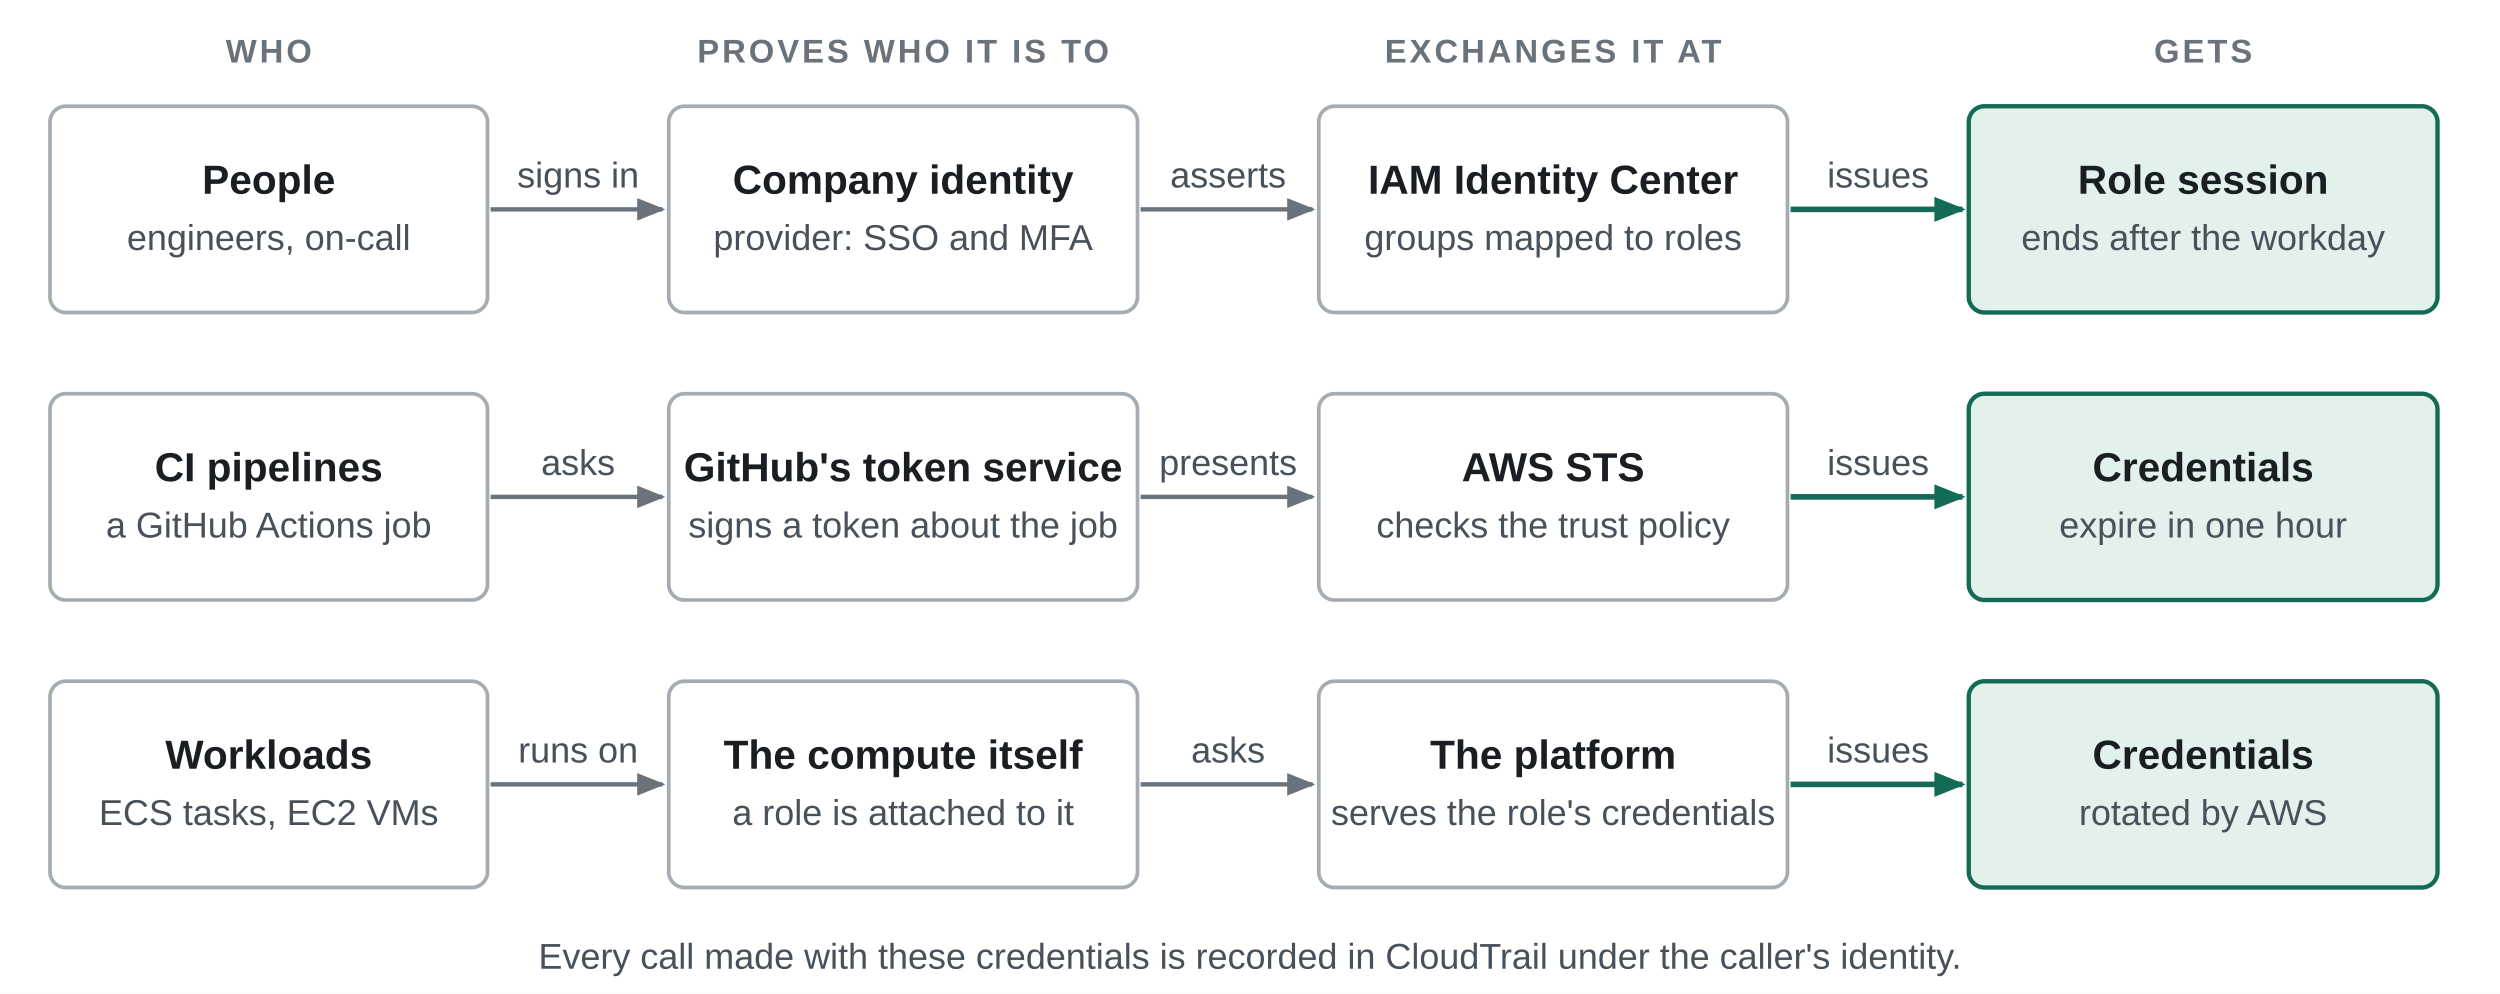
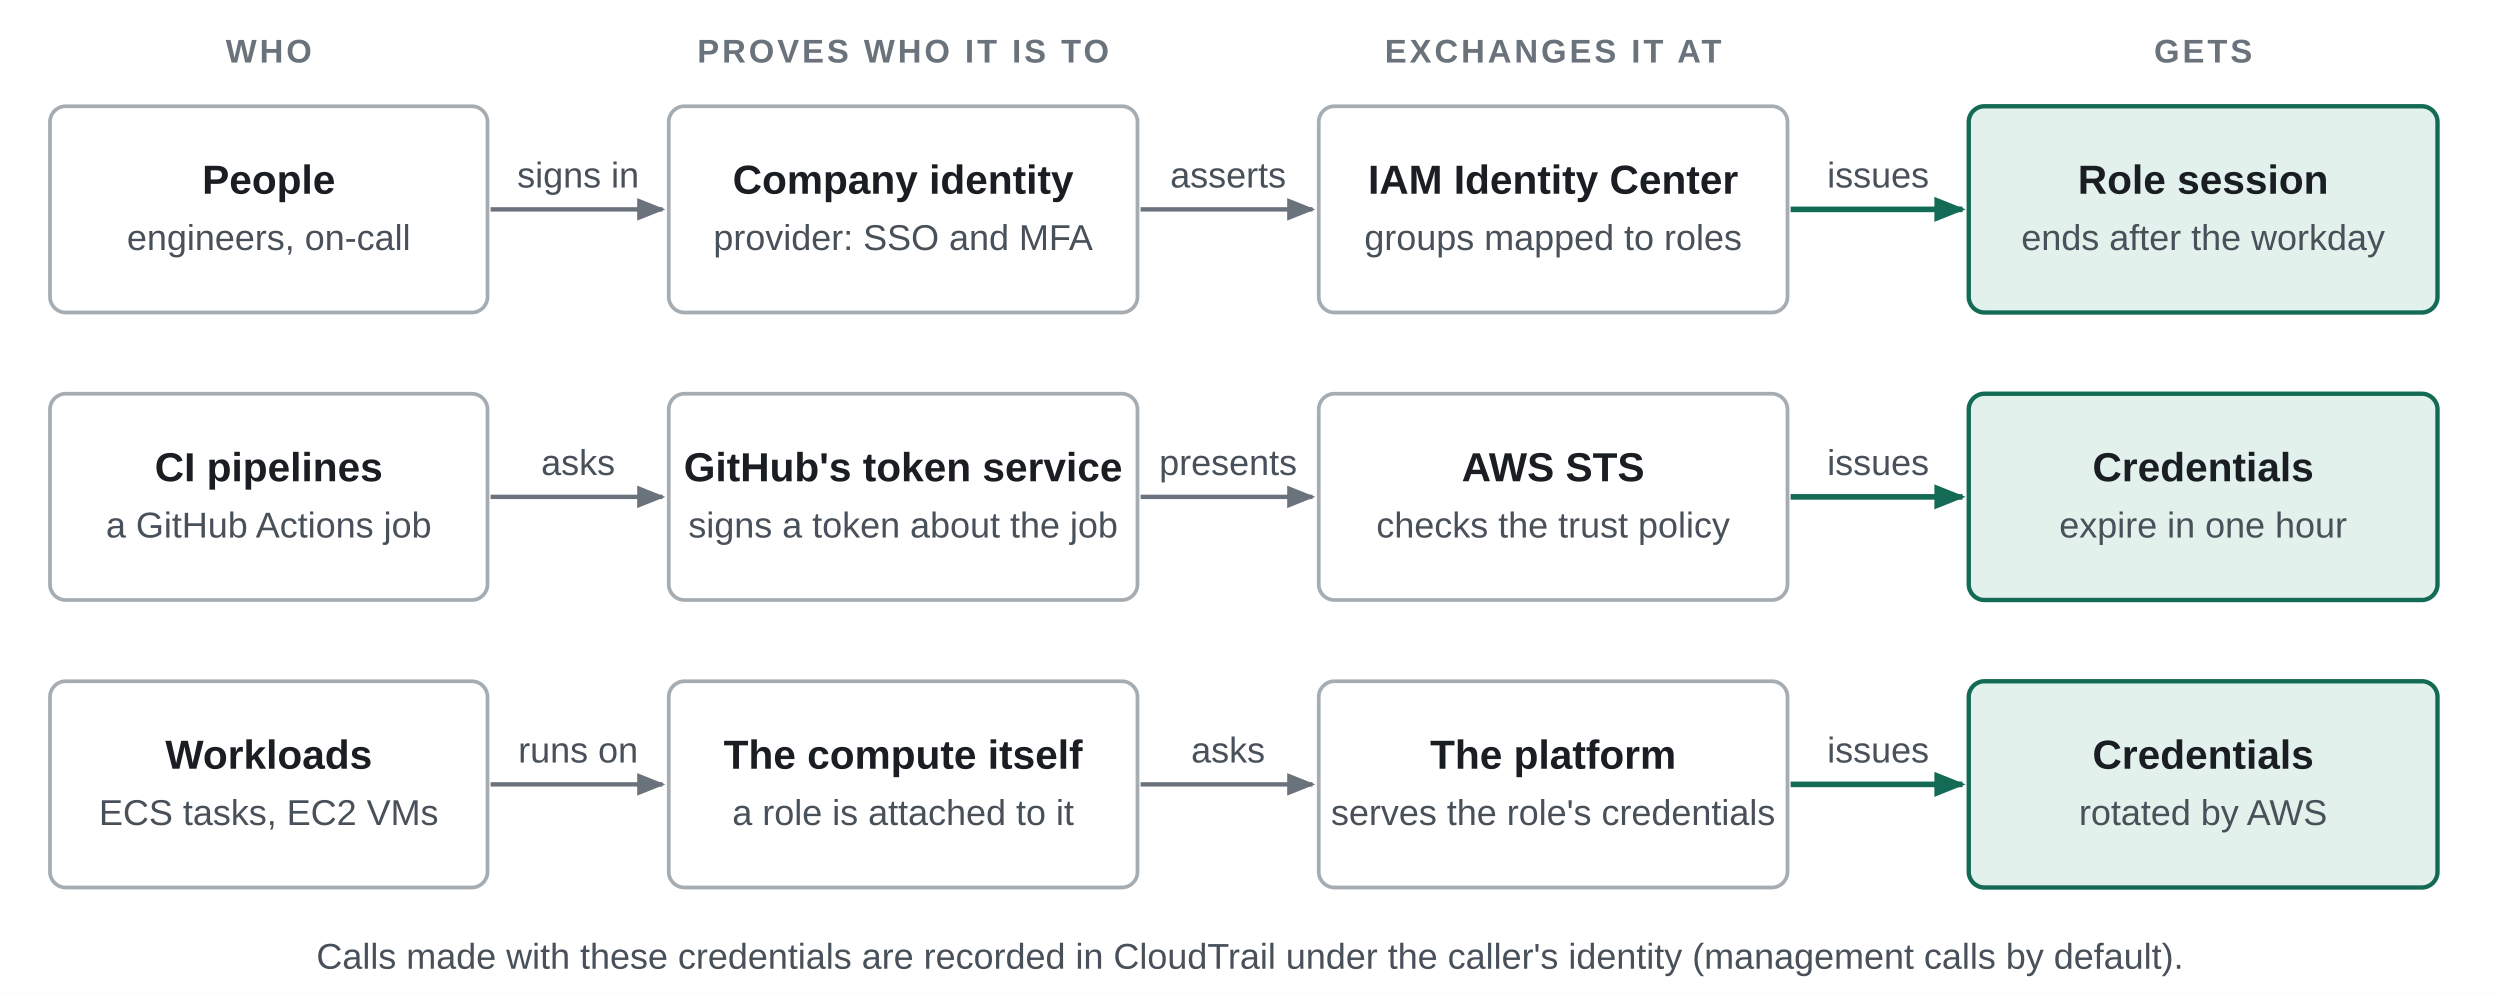
<svg xmlns="http://www.w3.org/2000/svg" viewBox="0 0 800 318" role="img" aria-label="Three lanes: people sign in through the company identity provider and IAM Identity Center to get a role session; CI jobs present a GitHub-signed token to AWS STS to get one-hour credentials; workloads get rotated credentials from the role attached to their compute.">
  <style>text { font-family: "Archivo", Arial, Helvetica, sans-serif; fill: #1a1e23; font-size: 13px; }
.ts { font-size: 11.5px; fill: #48505a; }
.tm { font-family: "JetBrains Mono", Menlo, Consolas, monospace; font-size: 11.5px; }
.tb { font-weight: 680; }
g.ts text { font-size: 11.5px; }
.tl { font-size: 10.5px; letter-spacing: 0.09em; fill: #6a727b; font-weight: 650; }
.ta { fill: #146b55; }
.tg { fill: #2b7a3d; }
.tr { fill: #b3261e; }
.tw { fill: #965a00; }
.tmu { fill: #6a727b; }
.n { fill: #ffffff; stroke: #a6adb2; stroke-width: 1.2; }
.n-soft { fill: #eef0ed; stroke: #d8dcd9; stroke-width: 1; }
.n-acc { fill: #e2f1eb; stroke: #146b55; stroke-width: 1.4; }
.n-good { fill: #e4f2e6; stroke: #2b7a3d; stroke-width: 1.2; }
.n-bad { fill: #fae3e0; stroke: #b3261e; stroke-width: 1.2; }
.n-warn { fill: #fbf0dc; stroke: #965a00; stroke-width: 1.2; }
.zone { fill: none; stroke: #a6adb2; stroke-width: 1; stroke-dasharray: 4 4; }
.band { fill: #eef0ed; stroke: none; }
.rule { stroke: #d8dcd9; stroke-width: 1; fill: none; }
.rule-strong { stroke: #a6adb2; stroke-width: 1; fill: none; }
.e { fill: none; stroke: #6a727b; stroke-width: 1.4; }
.e-acc { fill: none; stroke: #146b55; stroke-width: 1.8; }
.e-good { fill: none; stroke: #2b7a3d; stroke-width: 1.6; }
.e-bad { fill: none; stroke: #b3261e; stroke-width: 1.6; stroke-dasharray: 5 4; }
.dash { stroke-dasharray: 4 4; }
.m { fill: #6a727b; }
.m-acc { fill: #146b55; }
.m-good { fill: #2b7a3d; }
.m-bad { fill: #b3261e; }
.dot-good { fill: #2b7a3d; }
.dot-bad { fill: #b3261e; }
.dot-muted { fill: #a6adb2; }
.fill-acc { fill: #146b55; }
.fill-good { fill: #2b7a3d; }
.fill-bad { fill: #b3261e; }
.fill-surface { fill: #ffffff; }
.s1 { stroke: #2a78d6; fill: none; stroke-width: 2; }
.s2 { stroke: #eb6834; fill: none; stroke-width: 2; }
.s3 { stroke: #1baf7a; fill: none; stroke-width: 2; }
.f1 { fill: #2a78d6; }
.f2 { fill: #eb6834; }
.f3 { fill: #1baf7a; }
.ring { stroke: #ffffff; stroke-width: 2; }
.xhair { stroke: #48505a; stroke-width: 1; stroke-dasharray: 3 3; }</style>
  <defs>
    <marker id="a" viewBox="0 0 10 10" refX="9" refY="5" markerUnits="userSpaceOnUse" markerWidth="9" markerHeight="9" orient="auto-start-reverse">
      <path class="m" d="M0,1 L10,5 L0,9 z" />
    </marker>
    <marker id="a-acc" viewBox="0 0 10 10" refX="9" refY="5" markerUnits="userSpaceOnUse" markerWidth="10" markerHeight="10" orient="auto-start-reverse">
      <path class="m-acc" d="M0,1 L10,5 L0,9 z" />
    </marker>
    <marker id="a-good" viewBox="0 0 10 10" refX="9" refY="5" markerUnits="userSpaceOnUse" markerWidth="9" markerHeight="9" orient="auto-start-reverse">
      <path class="m-good" d="M0,1 L10,5 L0,9 z" />
    </marker>
    <marker id="a-bad" viewBox="0 0 10 10" refX="9" refY="5" markerUnits="userSpaceOnUse" markerWidth="9" markerHeight="9" orient="auto-start-reverse">
      <path class="m-bad" d="M0,1 L10,5 L0,9 z" />
    </marker>
  </defs>
  <rect width="800" height="318" fill="#ffffff" />
  <text class="tl" x="86" y="20" text-anchor="middle">WHO</text>
  <text class="tl" x="289" y="20" text-anchor="middle">PROVES WHO IT IS TO</text>
  <text class="tl" x="497" y="20" text-anchor="middle">EXCHANGES IT AT</text>
  <text class="tl" x="705" y="20" text-anchor="middle">GETS</text>
  <rect class="n" x="16" y="34" width="140" height="66" rx="5" />
  <text class="tb" x="86" y="62" text-anchor="middle">People</text>
  <text class="ts" x="86" y="80" text-anchor="middle">engineers, on-call</text>
  <rect class="n" x="214" y="34" width="150" height="66" rx="5" />
  <text class="tb" x="289" y="62" text-anchor="middle">Company identity</text>
  <text class="ts" x="289" y="80" text-anchor="middle">provider: SSO and MFA</text>
  <rect class="n" x="422" y="34" width="150" height="66" rx="5" />
  <text class="tb" x="497" y="62" text-anchor="middle">IAM Identity Center</text>
  <text class="ts" x="497" y="80" text-anchor="middle">groups mapped to roles</text>
  <rect class="n-acc" x="630" y="34" width="150" height="66" rx="5" />
  <text class="tb" x="705" y="62" text-anchor="middle">Role session</text>
  <text class="ts" x="705" y="80" text-anchor="middle">ends after the workday</text>
  <line class="e" x1="157" y1="67" x2="212" y2="67" marker-end="url(#a)" />
  <text class="ts" x="185" y="60" text-anchor="middle">signs in</text>
  <line class="e" x1="365" y1="67" x2="420" y2="67" marker-end="url(#a)" />
  <text class="ts" x="393" y="60" text-anchor="middle">asserts</text>
  <line class="e-acc" x1="573" y1="67" x2="628" y2="67" marker-end="url(#a-acc)" />
  <text class="ts" x="601" y="60" text-anchor="middle">issues</text>
  <rect class="n" x="16" y="126" width="140" height="66" rx="5" />
  <text class="tb" x="86" y="154" text-anchor="middle">CI pipelines</text>
  <text class="ts" x="86" y="172" text-anchor="middle">a GitHub Actions job</text>
  <rect class="n" x="214" y="126" width="150" height="66" rx="5" />
  <text class="tb" x="289" y="154" text-anchor="middle">GitHub's token service</text>
  <text class="ts" x="289" y="172" text-anchor="middle">signs a token about the job</text>
  <rect class="n" x="422" y="126" width="150" height="66" rx="5" />
  <text class="tb" x="497" y="154" text-anchor="middle">AWS STS</text>
  <text class="ts" x="497" y="172" text-anchor="middle">checks the trust policy</text>
  <rect class="n-acc" x="630" y="126" width="150" height="66" rx="5" />
  <text class="tb" x="705" y="154" text-anchor="middle">Credentials</text>
  <text class="ts" x="705" y="172" text-anchor="middle">expire in one hour</text>
  <line class="e" x1="157" y1="159" x2="212" y2="159" marker-end="url(#a)" />
  <text class="ts" x="185" y="152" text-anchor="middle">asks</text>
  <line class="e" x1="365" y1="159" x2="420" y2="159" marker-end="url(#a)" />
  <text class="ts" x="393" y="152" text-anchor="middle">presents</text>
  <line class="e-acc" x1="573" y1="159" x2="628" y2="159" marker-end="url(#a-acc)" />
  <text class="ts" x="601" y="152" text-anchor="middle">issues</text>
  <rect class="n" x="16" y="218" width="140" height="66" rx="5" />
  <text class="tb" x="86" y="246" text-anchor="middle">Workloads</text>
  <text class="ts" x="86" y="264" text-anchor="middle">ECS tasks, EC2 VMs</text>
  <rect class="n" x="214" y="218" width="150" height="66" rx="5" />
  <text class="tb" x="289" y="246" text-anchor="middle">The compute itself</text>
  <text class="ts" x="289" y="264" text-anchor="middle">a role is attached to it</text>
  <rect class="n" x="422" y="218" width="150" height="66" rx="5" />
  <text class="tb" x="497" y="246" text-anchor="middle">The platform</text>
  <text class="ts" x="497" y="264" text-anchor="middle">serves the role's credentials</text>
  <rect class="n-acc" x="630" y="218" width="150" height="66" rx="5" />
  <text class="tb" x="705" y="246" text-anchor="middle">Credentials</text>
  <text class="ts" x="705" y="264" text-anchor="middle">rotated by AWS</text>
  <line class="e" x1="157" y1="251" x2="212" y2="251" marker-end="url(#a)" />
  <text class="ts" x="185" y="244" text-anchor="middle">runs on</text>
  <line class="e" x1="365" y1="251" x2="420" y2="251" marker-end="url(#a)" />
  <text class="ts" x="393" y="244" text-anchor="middle">asks</text>
  <line class="e-acc" x1="573" y1="251" x2="628" y2="251" marker-end="url(#a-acc)" />
  <text class="ts" x="601" y="244" text-anchor="middle">issues</text>
-   <text class="ts" x="400" y="310" text-anchor="middle">Every call made with these credentials is recorded in CloudTrail under the caller's identity.</text>
+   <text class="ts" x="400" y="310" text-anchor="middle">Calls made with these credentials are recorded in CloudTrail under the caller's identity (management calls by default).</text>
</svg>
